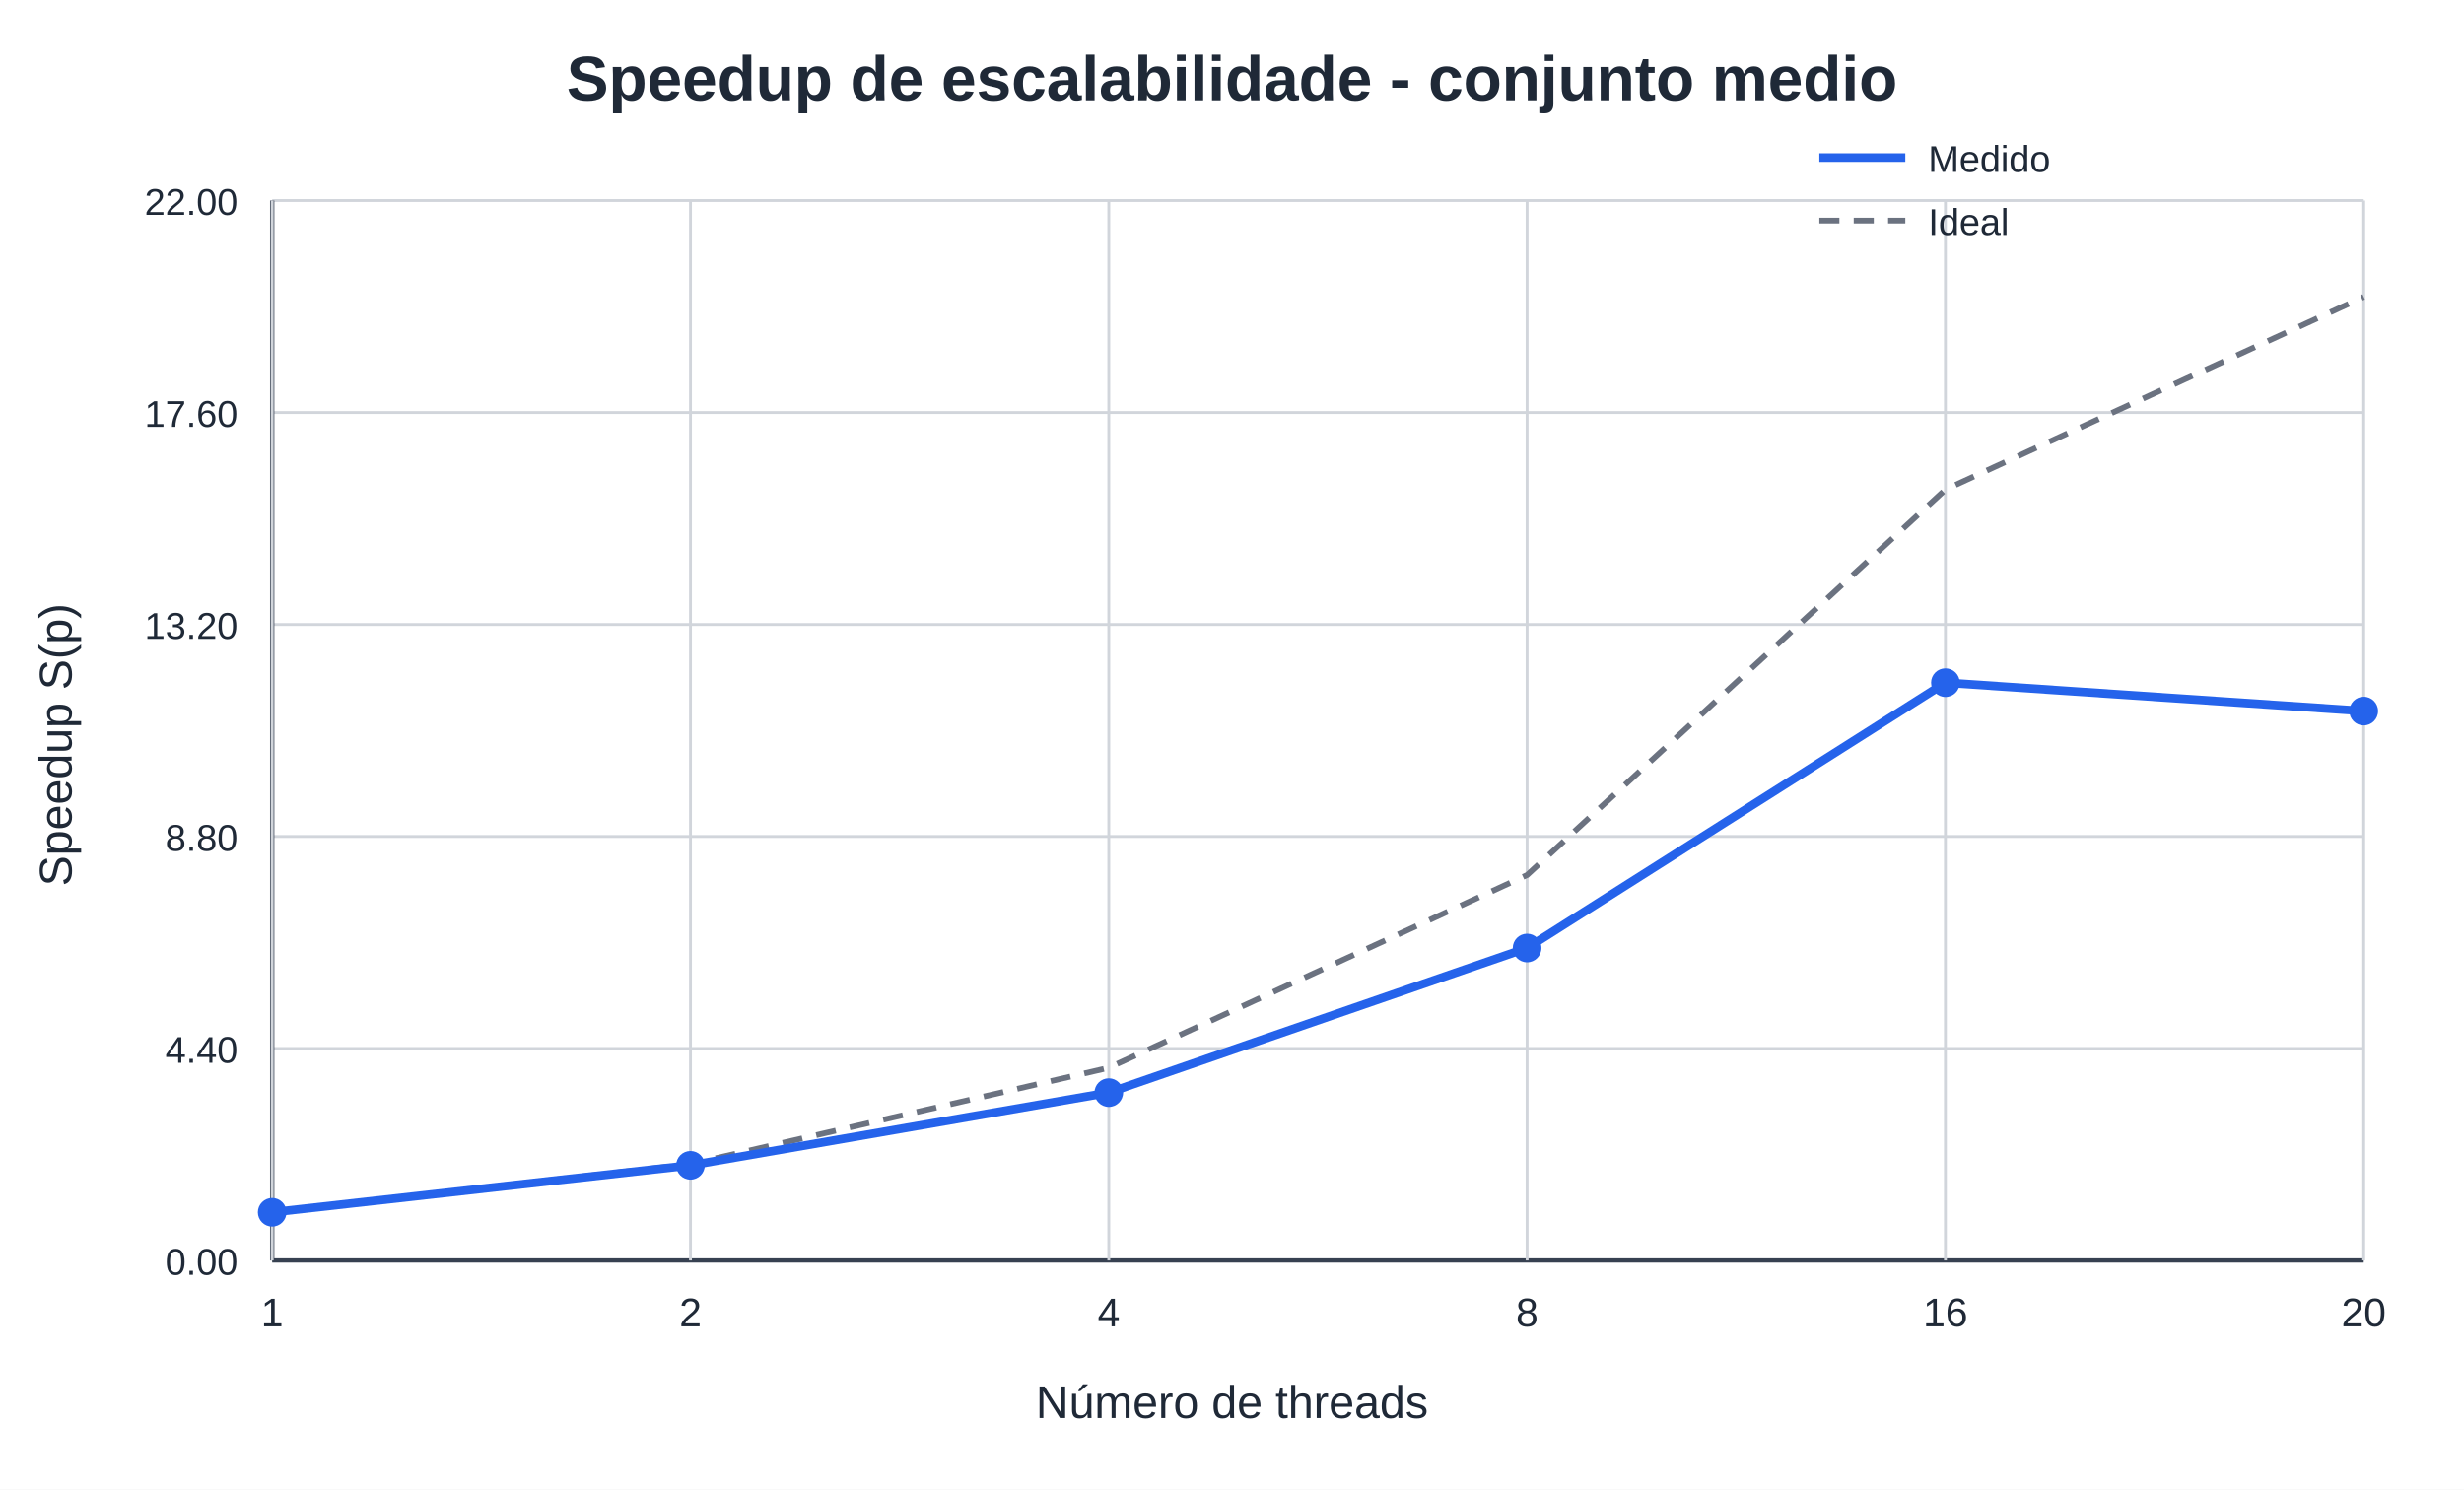
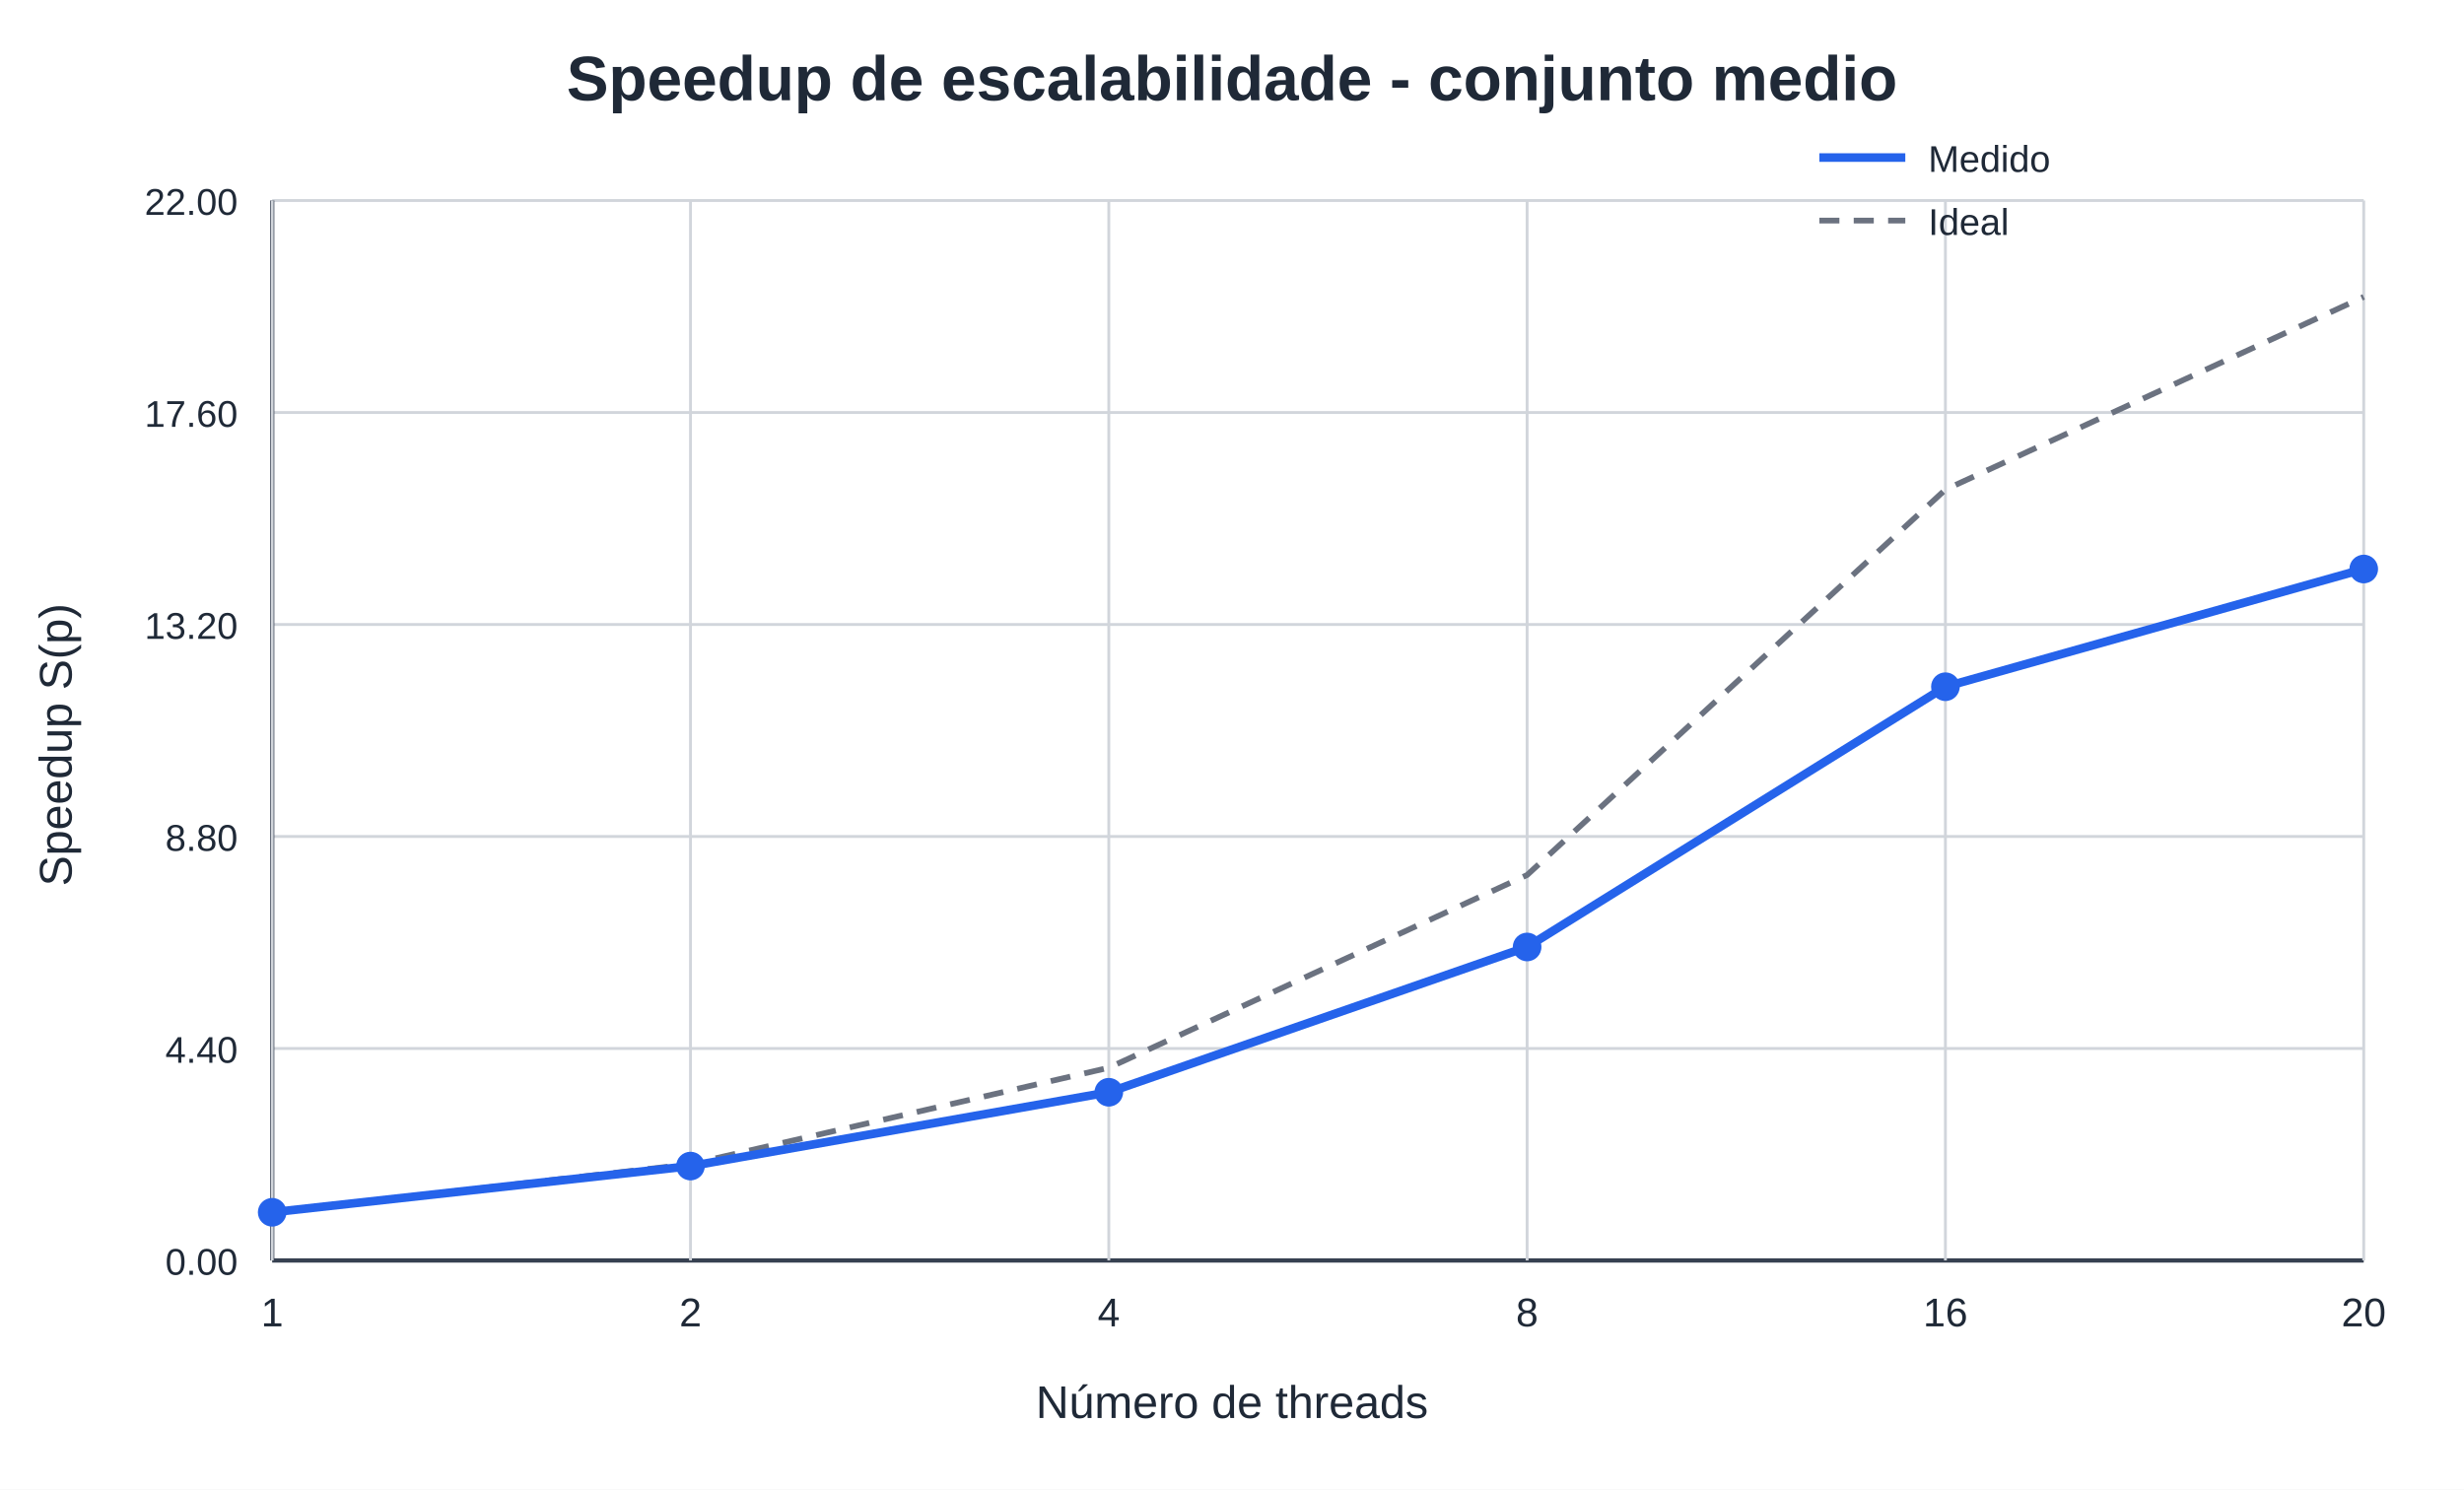
<svg xmlns="http://www.w3.org/2000/svg" width="860" height="520" viewBox="0 0 860 520">
  <rect width="100%" height="100%" fill="white" />
  <style>text { font-family: Arial, sans-serif; fill: #1f2937; } .grid { stroke: #d1d5db; stroke-width: 1; } .axis { stroke: #374151; stroke-width: 1.5; }</style>
  <text x="430.0" y="35" text-anchor="middle" font-size="22" font-weight="bold">Speedup de escalabilidade - conjunto medio</text>
  <line class="grid" x1="95" y1="440.00" x2="825" y2="440.00" />
  <text x="83" y="445.00" text-anchor="end" font-size="13">0.00</text>
  <line class="grid" x1="95" y1="366.00" x2="825" y2="366.00" />
  <text x="83" y="371.00" text-anchor="end" font-size="13">4.40</text>
  <line class="grid" x1="95" y1="292.00" x2="825" y2="292.00" />
  <text x="83" y="297.00" text-anchor="end" font-size="13">8.80</text>
  <line class="grid" x1="95" y1="218.00" x2="825" y2="218.00" />
  <text x="83" y="223.00" text-anchor="end" font-size="13">13.20</text>
  <line class="grid" x1="95" y1="144.00" x2="825" y2="144.00" />
  <text x="83" y="149.00" text-anchor="end" font-size="13">17.60</text>
  <line class="grid" x1="95" y1="70.00" x2="825" y2="70.00" />
  <text x="83" y="75.00" text-anchor="end" font-size="13">22.00</text>
  <line class="axis" x1="95" y1="70" x2="95" y2="440" />
  <line class="axis" x1="95" y1="440" x2="825" y2="440" />
  <text x="430.0" y="495" text-anchor="middle" font-size="16">Número de threads</text>
  <text x="25" y="260.0" text-anchor="middle" font-size="16" transform="rotate(-90 25 260.0)">Speedup S(p)</text>
  <line class="grid" x1="95.00" y1="70" x2="95.00" y2="440" />
  <text x="95.00" y="463" text-anchor="middle" font-size="14">1</text>
  <line class="grid" x1="241.00" y1="70" x2="241.00" y2="440" />
  <text x="241.00" y="463" text-anchor="middle" font-size="14">2</text>
  <line class="grid" x1="387.00" y1="70" x2="387.00" y2="440" />
  <text x="387.00" y="463" text-anchor="middle" font-size="14">4</text>
  <line class="grid" x1="533.00" y1="70" x2="533.00" y2="440" />
  <text x="533.00" y="463" text-anchor="middle" font-size="14">8</text>
  <line class="grid" x1="679.00" y1="70" x2="679.00" y2="440" />
  <text x="679.00" y="463" text-anchor="middle" font-size="14">16</text>
  <line class="grid" x1="825.00" y1="70" x2="825.00" y2="440" />
  <text x="825.00" y="463" text-anchor="middle" font-size="14">20</text>
  <polyline points="95.00,423.18 241.00,406.36 387.00,372.73 533.00,305.45 679.00,170.91 825.00,103.64" fill="none" stroke="#6b7280" stroke-width="2" stroke-dasharray="7,5" />
-   <polyline points="95.00,423.18 241.00,406.79 387.00,381.41 533.00,330.93 679.00,238.31 825.00,248.22" fill="none" stroke="#2563eb" stroke-width="3" />
+   <polyline points="95.00,423.18 241.00,407.05 387.00,381.28 533.00,330.57 679.00,239.72 825.00,198.63" fill="none" stroke="#2563eb" stroke-width="3" />
  <circle cx="95.00" cy="423.18" r="5" fill="#2563eb" />
-   <circle cx="241.00" cy="406.79" r="5" fill="#2563eb" />
-   <circle cx="387.00" cy="381.41" r="5" fill="#2563eb" />
-   <circle cx="533.00" cy="330.93" r="5" fill="#2563eb" />
-   <circle cx="679.00" cy="238.31" r="5" fill="#2563eb" />
-   <circle cx="825.00" cy="248.22" r="5" fill="#2563eb" />
+   <circle cx="241.00" cy="407.05" r="5" fill="#2563eb" />
+   <circle cx="387.00" cy="381.28" r="5" fill="#2563eb" />
+   <circle cx="533.00" cy="330.57" r="5" fill="#2563eb" />
+   <circle cx="679.00" cy="239.72" r="5" fill="#2563eb" />
+   <circle cx="825.00" cy="198.63" r="5" fill="#2563eb" />
  <line x1="635" y1="55" x2="665" y2="55" stroke="#2563eb" stroke-width="3" />
  <text x="673" y="60" font-size="13">Medido</text>
  <line x1="635" y1="77" x2="665" y2="77" stroke="#6b7280" stroke-width="2" stroke-dasharray="7,5" />
  <text x="673" y="82" font-size="13">Ideal</text>
</svg>
